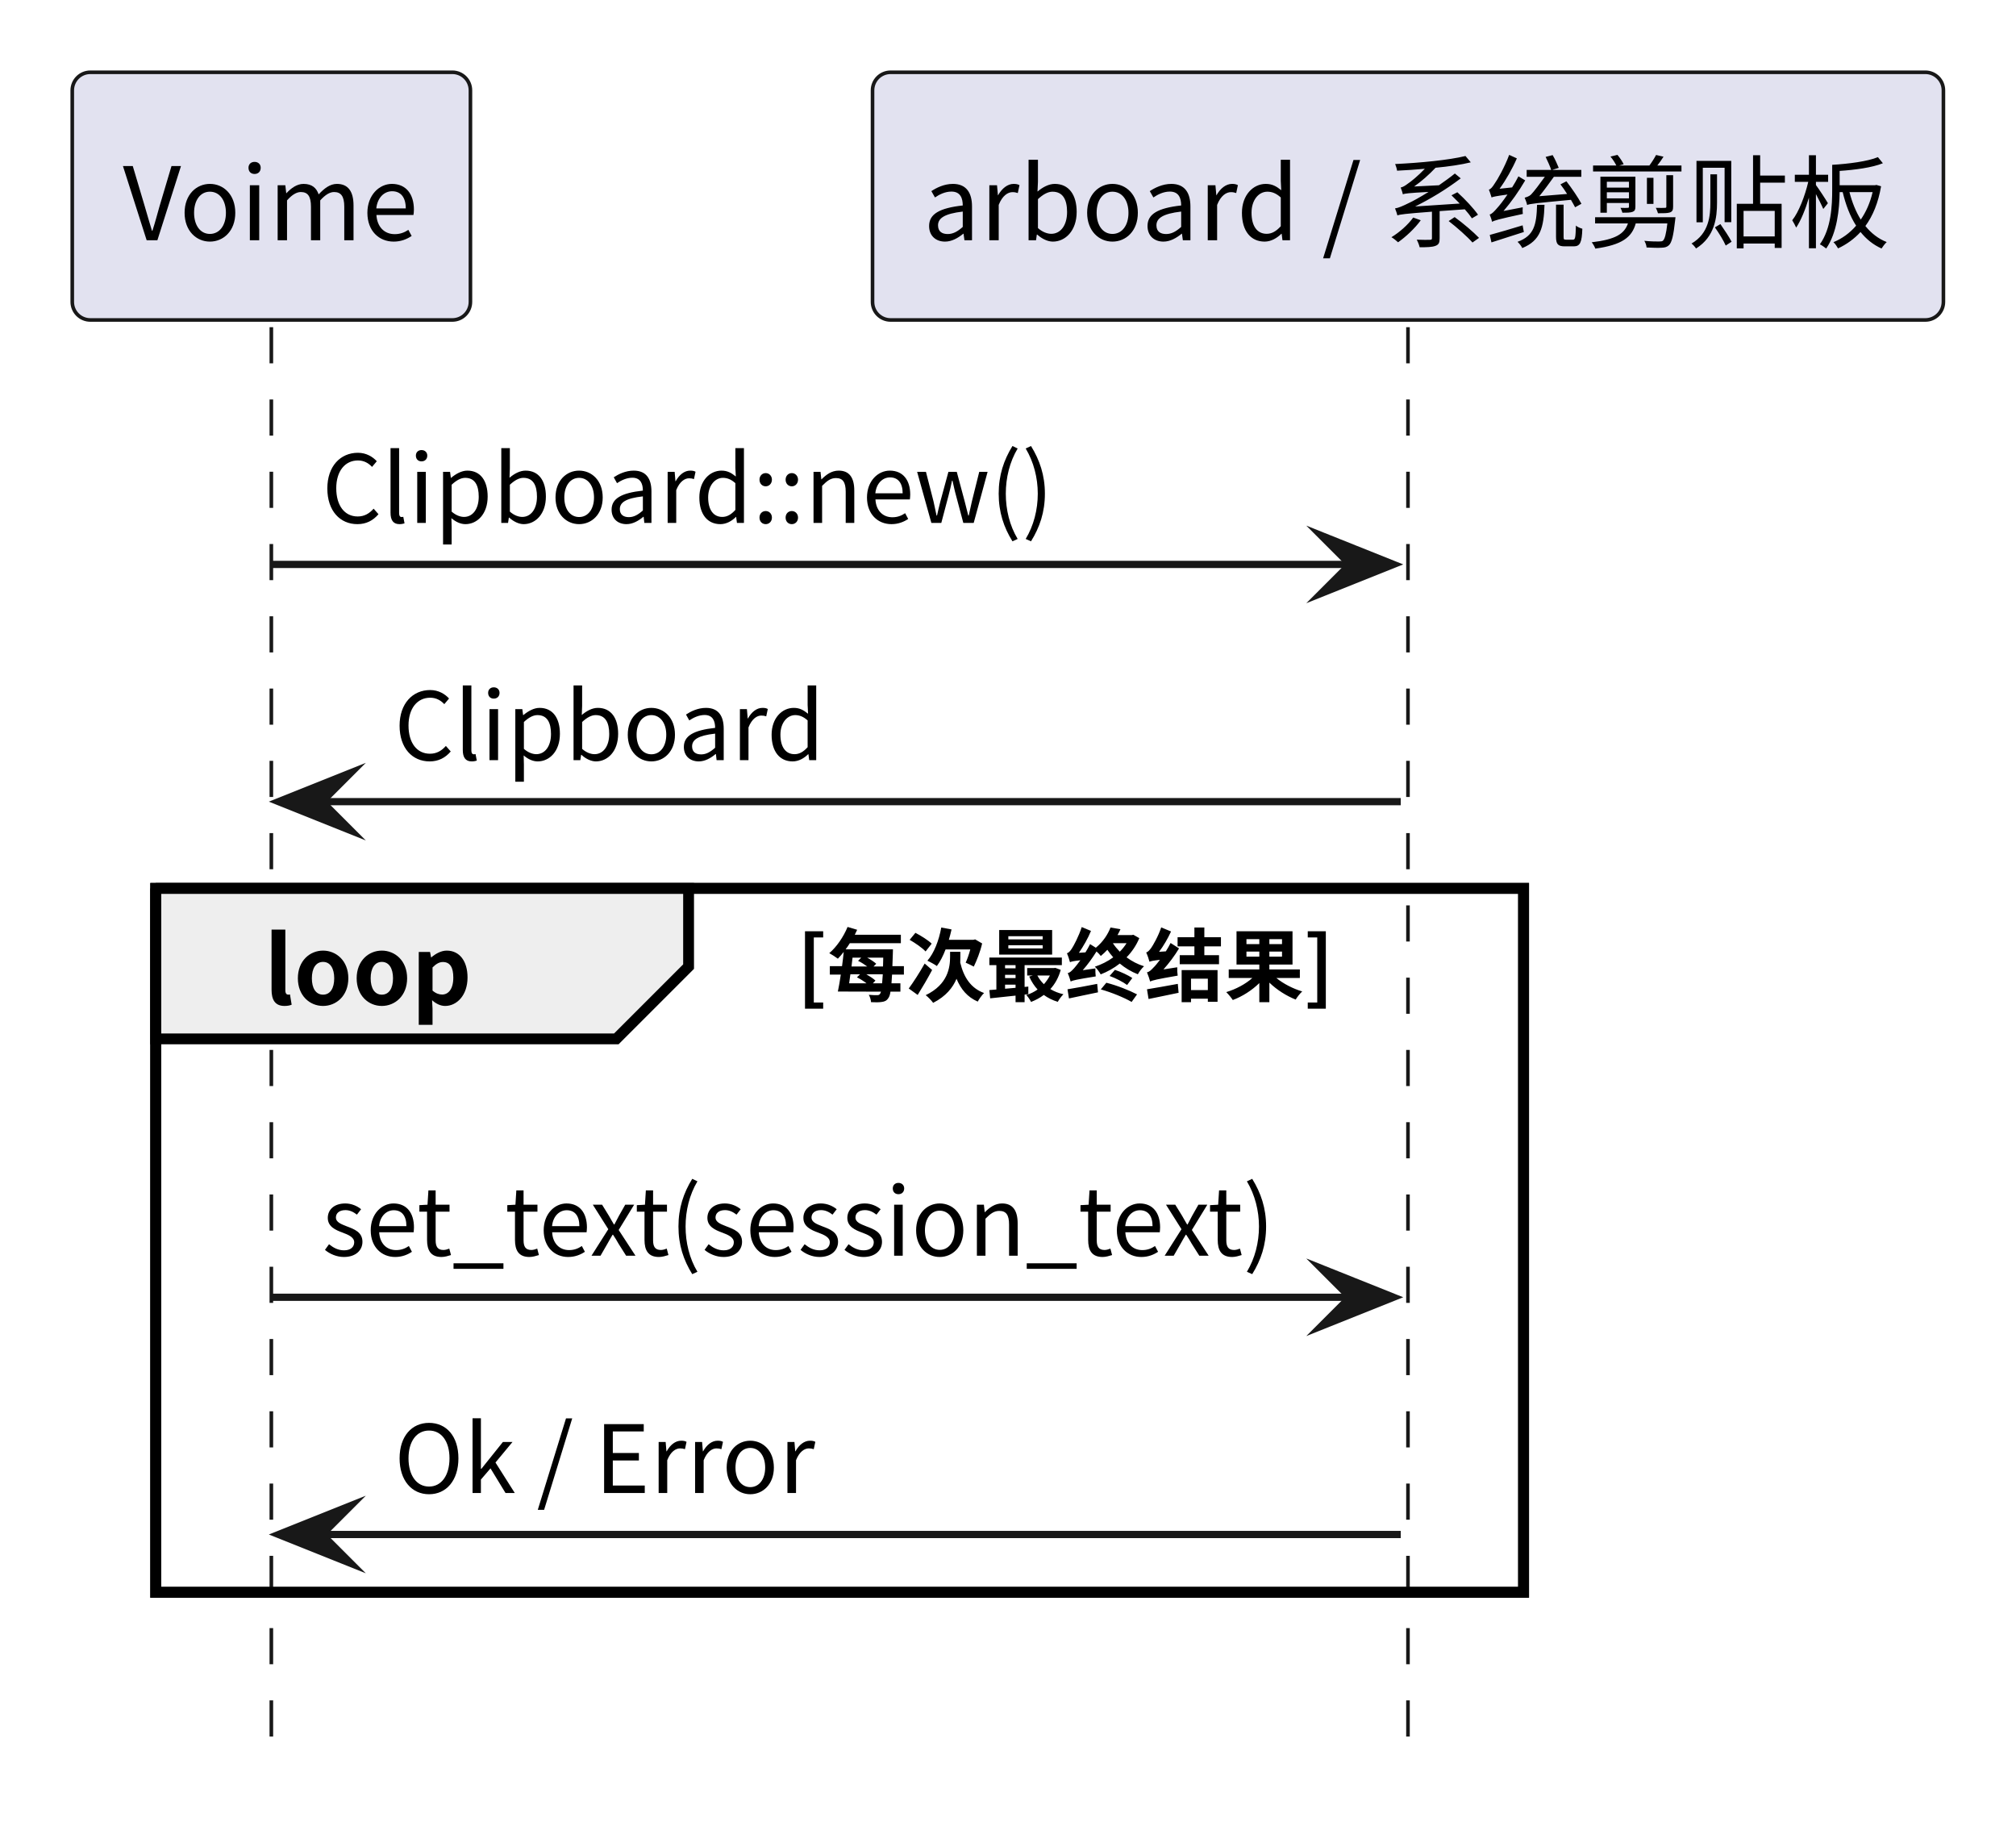
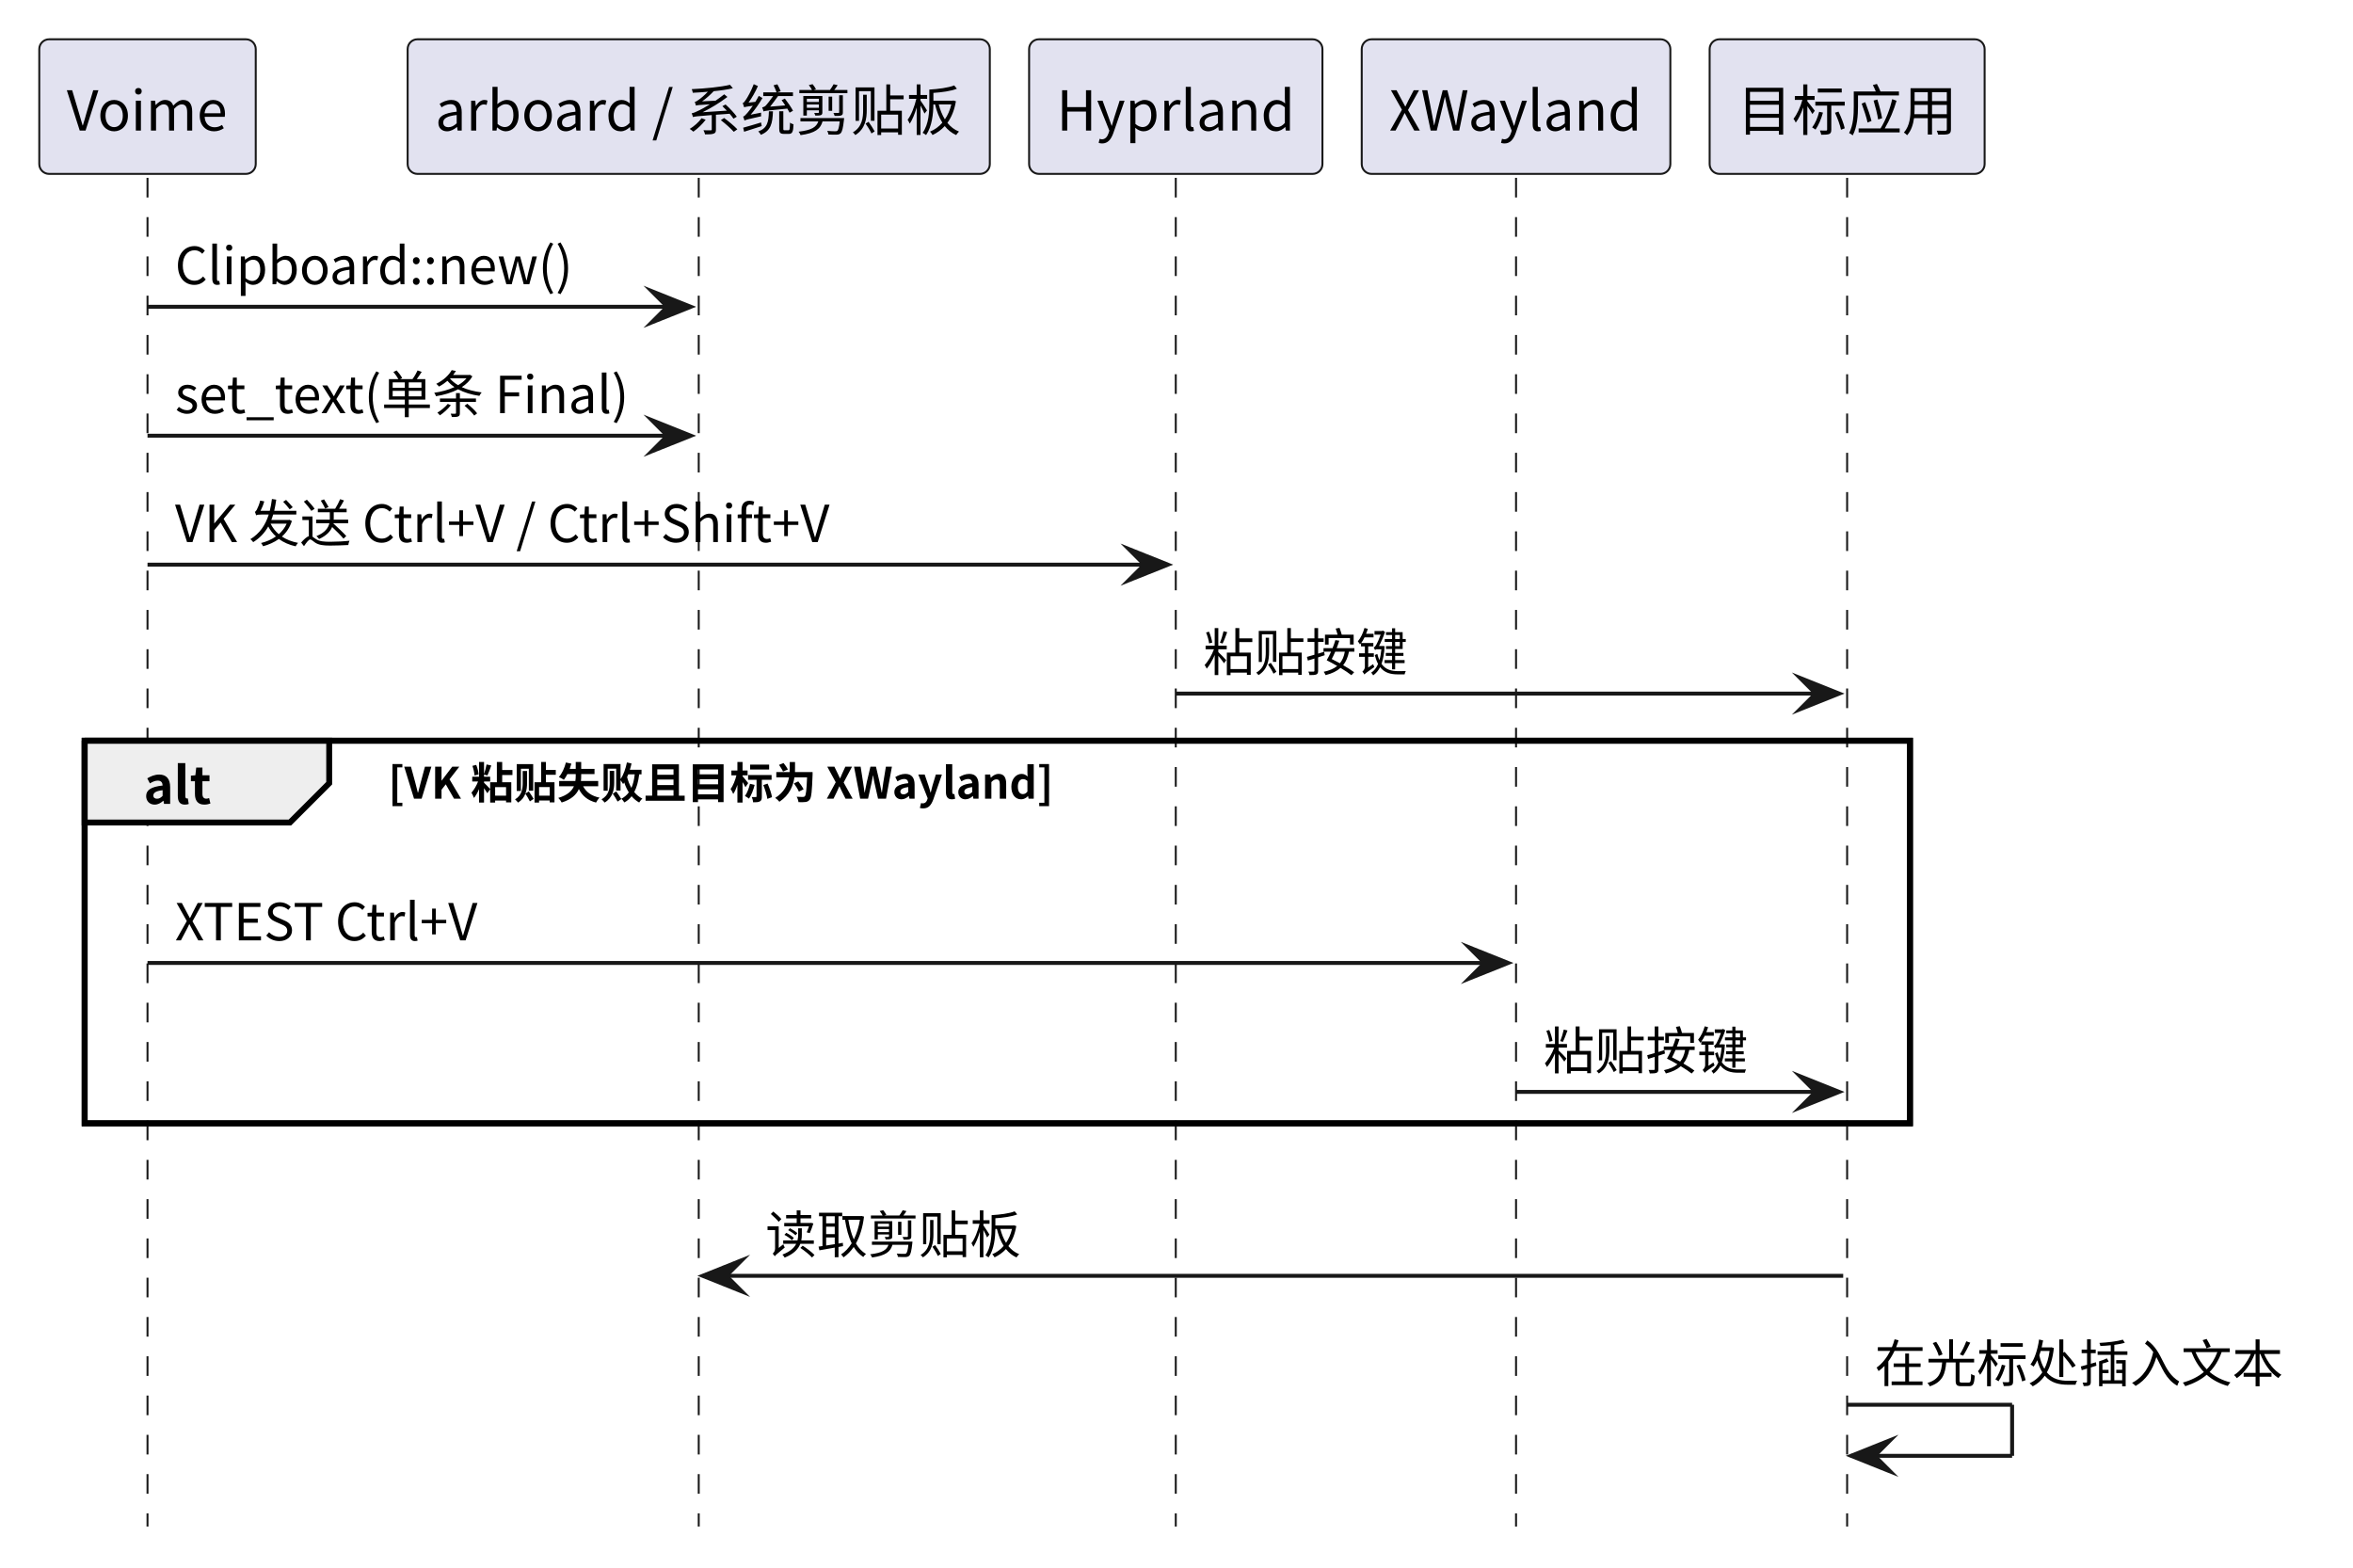
- <svg xmlns="http://www.w3.org/2000/svg" version="1.1" data-diagram-type="SEQUENCE" style="width:279px;height:255px;background:#FFFFFF;" width="279px" height="255px" viewBox="0 0 279 255" zoomAndPan="magnify" preserveAspectRatio="none" contentStyleType="text/css">
+ <svg xmlns="http://www.w3.org/2000/svg" version="1.1" data-diagram-type="SEQUENCE" style="width:599px;height:399px;background:#FFFFFF;" width="599px" height="399px" viewBox="0 0 599 399" zoomAndPan="magnify" preserveAspectRatio="none" contentStyleType="text/css">
  <defs />
  <g font-family="sans-serif" lengthAdjust="spacing">
-     <rect x="21.552" y="122.92" width="189.302" height="97.4" fill="none" style="stroke:#000;stroke-width:1.5;" />
+     <rect x="21.552" y="188.568" width="464.669" height="97.4" fill="none" style="stroke:#000;stroke-width:1.5;" />
    <g>
-       <rect x="34.052" y="45.272" width="8" height="199.048" fill="#000" fill-opacity="0" />
-       <line x1="37.552" y1="45.272" x2="37.552" y2="244.32" style="stroke:#181818;stroke-width:0.5;stroke-dasharray:5,5;" />
+       <rect x="34.052" y="45.272" width="8" height="343.344" fill="#000" fill-opacity="0" />
+       <line x1="37.552" y1="45.272" x2="37.552" y2="388.616" style="stroke:#181818;stroke-width:0.5;stroke-dasharray:5,5;" />
    </g>
    <g>
-       <rect x="191.354" y="45.272" width="8" height="199.048" fill="#000" fill-opacity="0" />
-       <line x1="194.854" y1="45.272" x2="194.854" y2="244.32" style="stroke:#181818;stroke-width:0.5;stroke-dasharray:5,5;" />
+       <rect x="174.376" y="45.272" width="8" height="343.344" fill="#000" fill-opacity="0" />
+       <line x1="177.876" y1="45.272" x2="177.876" y2="388.616" style="stroke:#181818;stroke-width:0.5;stroke-dasharray:5,5;" />
+     </g>
+     <g>
+       <rect x="295.816" y="45.272" width="8" height="343.344" fill="#000" fill-opacity="0" />
+       <line x1="299.316" y1="45.272" x2="299.316" y2="388.616" style="stroke:#181818;stroke-width:0.5;stroke-dasharray:5,5;" />
+     </g>
+     <g>
+       <rect x="382.437" y="45.272" width="8" height="343.344" fill="#000" fill-opacity="0" />
+       <line x1="385.937" y1="45.272" x2="385.937" y2="388.616" style="stroke:#181818;stroke-width:0.5;stroke-dasharray:5,5;" />
+     </g>
+     <g>
+       <rect x="466.721" y="45.272" width="8" height="343.344" fill="#000" fill-opacity="0" />
+       <line x1="470.221" y1="45.272" x2="470.221" y2="388.616" style="stroke:#181818;stroke-width:0.5;stroke-dasharray:5,5;" />
    </g>
    <rect x="10" y="10" width="55.104" height="34.272" fill="#E2E2F0" style="stroke:#181818;stroke-width:0.5;" rx="2.5" ry="2.5" />
    <text x="17" y="33.24" fill="#000" font-size="14" textLength="41.104" font-family="'Noto Sans CJK SC'">Voime</text>
-     <rect x="120.752" y="10" width="148.203" height="34.272" fill="#E2E2F0" style="stroke:#181818;stroke-width:0.5;" rx="2.5" ry="2.5" />
-     <text x="127.752" y="33.24" fill="#000" font-size="14" textLength="134.203" font-family="'Noto Sans CJK SC'">arboard / 系统剪贴板</text>
-     <polygon points="182.854,74.096,192.854,78.096,182.854,82.096,186.854,78.096" fill="#181818" style="stroke:#181818;stroke-width:1;stroke-linejoin:miter;stroke-miterlimit:10;" />
-     <line x1="37.552" y1="78.096" x2="188.854" y2="78.096" style="stroke:#181818;stroke-width:1;" />
+     <rect x="103.774" y="10" width="148.203" height="34.272" fill="#E2E2F0" style="stroke:#181818;stroke-width:0.5;" rx="2.5" ry="2.5" />
+     <text x="110.774" y="33.24" fill="#000" font-size="14" textLength="134.203" font-family="'Noto Sans CJK SC'">arboard / 系统剪贴板</text>
+     <rect x="261.978" y="10" width="74.676" height="34.272" fill="#E2E2F0" style="stroke:#181818;stroke-width:0.5;" rx="2.5" ry="2.5" />
+     <text x="268.978" y="33.24" fill="#000" font-size="14" textLength="60.676" font-family="'Noto Sans CJK SC'">Hyprland</text>
+     <rect x="346.653" y="10" width="78.568" height="34.272" fill="#E2E2F0" style="stroke:#181818;stroke-width:0.5;" rx="2.5" ry="2.5" />
+     <text x="353.653" y="33.24" fill="#000" font-size="14" textLength="64.568" font-family="'Noto Sans CJK SC'">XWayland</text>
+     <rect x="435.221" y="10" width="70" height="34.272" fill="#E2E2F0" style="stroke:#181818;stroke-width:0.5;" rx="2.5" ry="2.5" />
+     <text x="442.221" y="33.24" fill="#000" font-size="14" textLength="56" font-family="'Noto Sans CJK SC'">目标应用</text>
+     <polygon points="165.876,74.096,175.876,78.096,165.876,82.096,169.876,78.096" fill="#181818" style="stroke:#181818;stroke-width:1;stroke-linejoin:miter;stroke-miterlimit:10;" />
+     <line x1="37.552" y1="78.096" x2="171.876" y2="78.096" style="stroke:#181818;stroke-width:1;" />
    <text x="44.552" y="72.352" fill="#000" font-size="13" textLength="101.53" font-family="'Noto Sans CJK SC'">Clipboard::new()</text>
-     <polygon points="48.552,106.92,38.552,110.92,48.552,114.92,44.552,110.92" fill="#181818" style="stroke:#181818;stroke-width:1;stroke-linejoin:miter;stroke-miterlimit:10;" />
-     <line x1="42.552" y1="110.92" x2="193.854" y2="110.92" style="stroke:#181818;stroke-width:1;" />
-     <text x="54.552" y="105.176" fill="#000" font-size="13" textLength="59.956" font-family="'Noto Sans CJK SC'">Clipboard</text>
-     <path d="M21.552,122.92 L95.295,122.92 L95.295,133.744 L85.295,143.744 L21.552,143.744 L21.552,122.92" style="stroke:#000;stroke-width:1.5;" fill="#EEE" />
-     <rect x="21.552" y="122.92" width="189.302" height="97.4" fill="none" style="stroke:#000;stroke-width:1.5;" />
-     <text x="36.552" y="139" fill="#000" font-size="13" textLength="28.743" font-weight="700" font-family="'Noto Sans CJK SC'">loop</text>
-     <text x="110.295" y="137.68" fill="#000" font-size="11" textLength="74.315" font-weight="700" font-family="'Noto Sans CJK SC'">[每次最终结果]</text>
-     <polygon points="182.854,175.496,192.854,179.496,182.854,183.496,186.854,179.496" fill="#181818" style="stroke:#181818;stroke-width:1;stroke-linejoin:miter;stroke-miterlimit:10;" />
-     <line x1="37.552" y1="179.496" x2="188.854" y2="179.496" style="stroke:#181818;stroke-width:1;" />
-     <text x="44.552" y="173.752" fill="#000" font-size="13" textLength="133.302" font-family="'Noto Sans CJK SC'">set_text(session_text)</text>
-     <polygon points="48.552,208.32,38.552,212.32,48.552,216.32,44.552,212.32" fill="#181818" style="stroke:#181818;stroke-width:1;stroke-linejoin:miter;stroke-miterlimit:10;" />
-     <line x1="42.552" y1="212.32" x2="193.854" y2="212.32" style="stroke:#181818;stroke-width:1;" />
-     <text x="54.552" y="206.576" fill="#000" font-size="13" textLength="58.409" font-family="'Noto Sans CJK SC'">Ok / Error</text>
+     <polygon points="165.876,106.92,175.876,110.92,165.876,114.92,169.876,110.92" fill="#181818" style="stroke:#181818;stroke-width:1;stroke-linejoin:miter;stroke-miterlimit:10;" />
+     <line x1="37.552" y1="110.92" x2="171.876" y2="110.92" style="stroke:#181818;stroke-width:1;" />
+     <text x="44.552" y="105.176" fill="#000" font-size="13" textLength="116.324" font-family="'Noto Sans CJK SC'">set_text(单条 Final)</text>
+     <polygon points="287.316,139.744,297.316,143.744,287.316,147.744,291.316,143.744" fill="#181818" style="stroke:#181818;stroke-width:1;stroke-linejoin:miter;stroke-miterlimit:10;" />
+     <line x1="37.552" y1="143.744" x2="293.316" y2="143.744" style="stroke:#181818;stroke-width:1;" />
+     <text x="44.552" y="138" fill="#000" font-size="13" textLength="167.414" font-family="'Noto Sans CJK SC'">VK 发送 Ctrl+V / Ctrl+Shift+V</text>
+     <polygon points="458.221,172.568,468.221,176.568,458.221,180.568,462.221,176.568" fill="#181818" style="stroke:#181818;stroke-width:1;stroke-linejoin:miter;stroke-miterlimit:10;" />
+     <line x1="299.316" y1="176.568" x2="464.221" y2="176.568" style="stroke:#181818;stroke-width:1;" />
+     <text x="306.316" y="170.824" fill="#000" font-size="13" textLength="52" font-family="'Noto Sans CJK SC'">粘贴按键</text>
+     <path d="M21.552,188.568 L83.803,188.568 L83.803,199.392 L73.803,209.392 L21.552,209.392 L21.552,188.568" style="stroke:#000;stroke-width:1.5;" fill="#EEE" />
+     <rect x="21.552" y="188.568" width="464.669" height="97.4" fill="none" style="stroke:#000;stroke-width:1.5;" />
+     <text x="36.552" y="204.648" fill="#000" font-size="13" textLength="17.251" font-weight="700" font-family="'Noto Sans CJK SC'">alt</text>
+     <text x="98.803" y="203.328" fill="#000" font-size="11" textLength="169.542" font-weight="700" font-family="'Noto Sans CJK SC'">[VK 粘贴失败且目标为 XWayland]</text>
+     <polygon points="373.937,241.144,383.937,245.144,373.937,249.144,377.937,245.144" fill="#181818" style="stroke:#181818;stroke-width:1;stroke-linejoin:miter;stroke-miterlimit:10;" />
+     <line x1="37.552" y1="245.144" x2="379.937" y2="245.144" style="stroke:#181818;stroke-width:1;" />
+     <text x="44.552" y="239.4" fill="#000" font-size="13" textLength="77.961" font-family="'Noto Sans CJK SC'">XTEST Ctrl+V</text>
+     <polygon points="458.221,273.968,468.221,277.968,458.221,281.968,462.221,277.968" fill="#181818" style="stroke:#181818;stroke-width:1;stroke-linejoin:miter;stroke-miterlimit:10;" />
+     <line x1="385.937" y1="277.968" x2="464.221" y2="277.968" style="stroke:#181818;stroke-width:1;" />
+     <text x="392.937" y="272.224" fill="#000" font-size="13" textLength="52" font-family="'Noto Sans CJK SC'">粘贴按键</text>
+     <polygon points="188.876,320.792,178.876,324.792,188.876,328.792,184.876,324.792" fill="#181818" style="stroke:#181818;stroke-width:1;stroke-linejoin:miter;stroke-miterlimit:10;" />
+     <line x1="182.876" y1="324.792" x2="469.221" y2="324.792" style="stroke:#181818;stroke-width:1;" />
+     <text x="194.876" y="319.048" fill="#000" font-size="13" textLength="65" font-family="'Noto Sans CJK SC'">读取剪贴板</text>
+     <line x1="470.221" y1="357.616" x2="512.221" y2="357.616" style="stroke:#181818;stroke-width:1;" />
+     <line x1="512.221" y1="357.616" x2="512.221" y2="370.616" style="stroke:#181818;stroke-width:1;" />
+     <line x1="471.221" y1="370.616" x2="512.221" y2="370.616" style="stroke:#181818;stroke-width:1;" />
+     <polygon points="481.221,366.616,471.221,370.616,481.221,374.616,477.221,370.616" fill="#181818" style="stroke:#181818;stroke-width:1;stroke-linejoin:miter;stroke-miterlimit:10;" />
+     <text x="477.221" y="351.872" fill="#000" font-size="13" textLength="104" font-family="'Noto Sans CJK SC'">在光标处插入文本</text>
  </g>
</svg>
